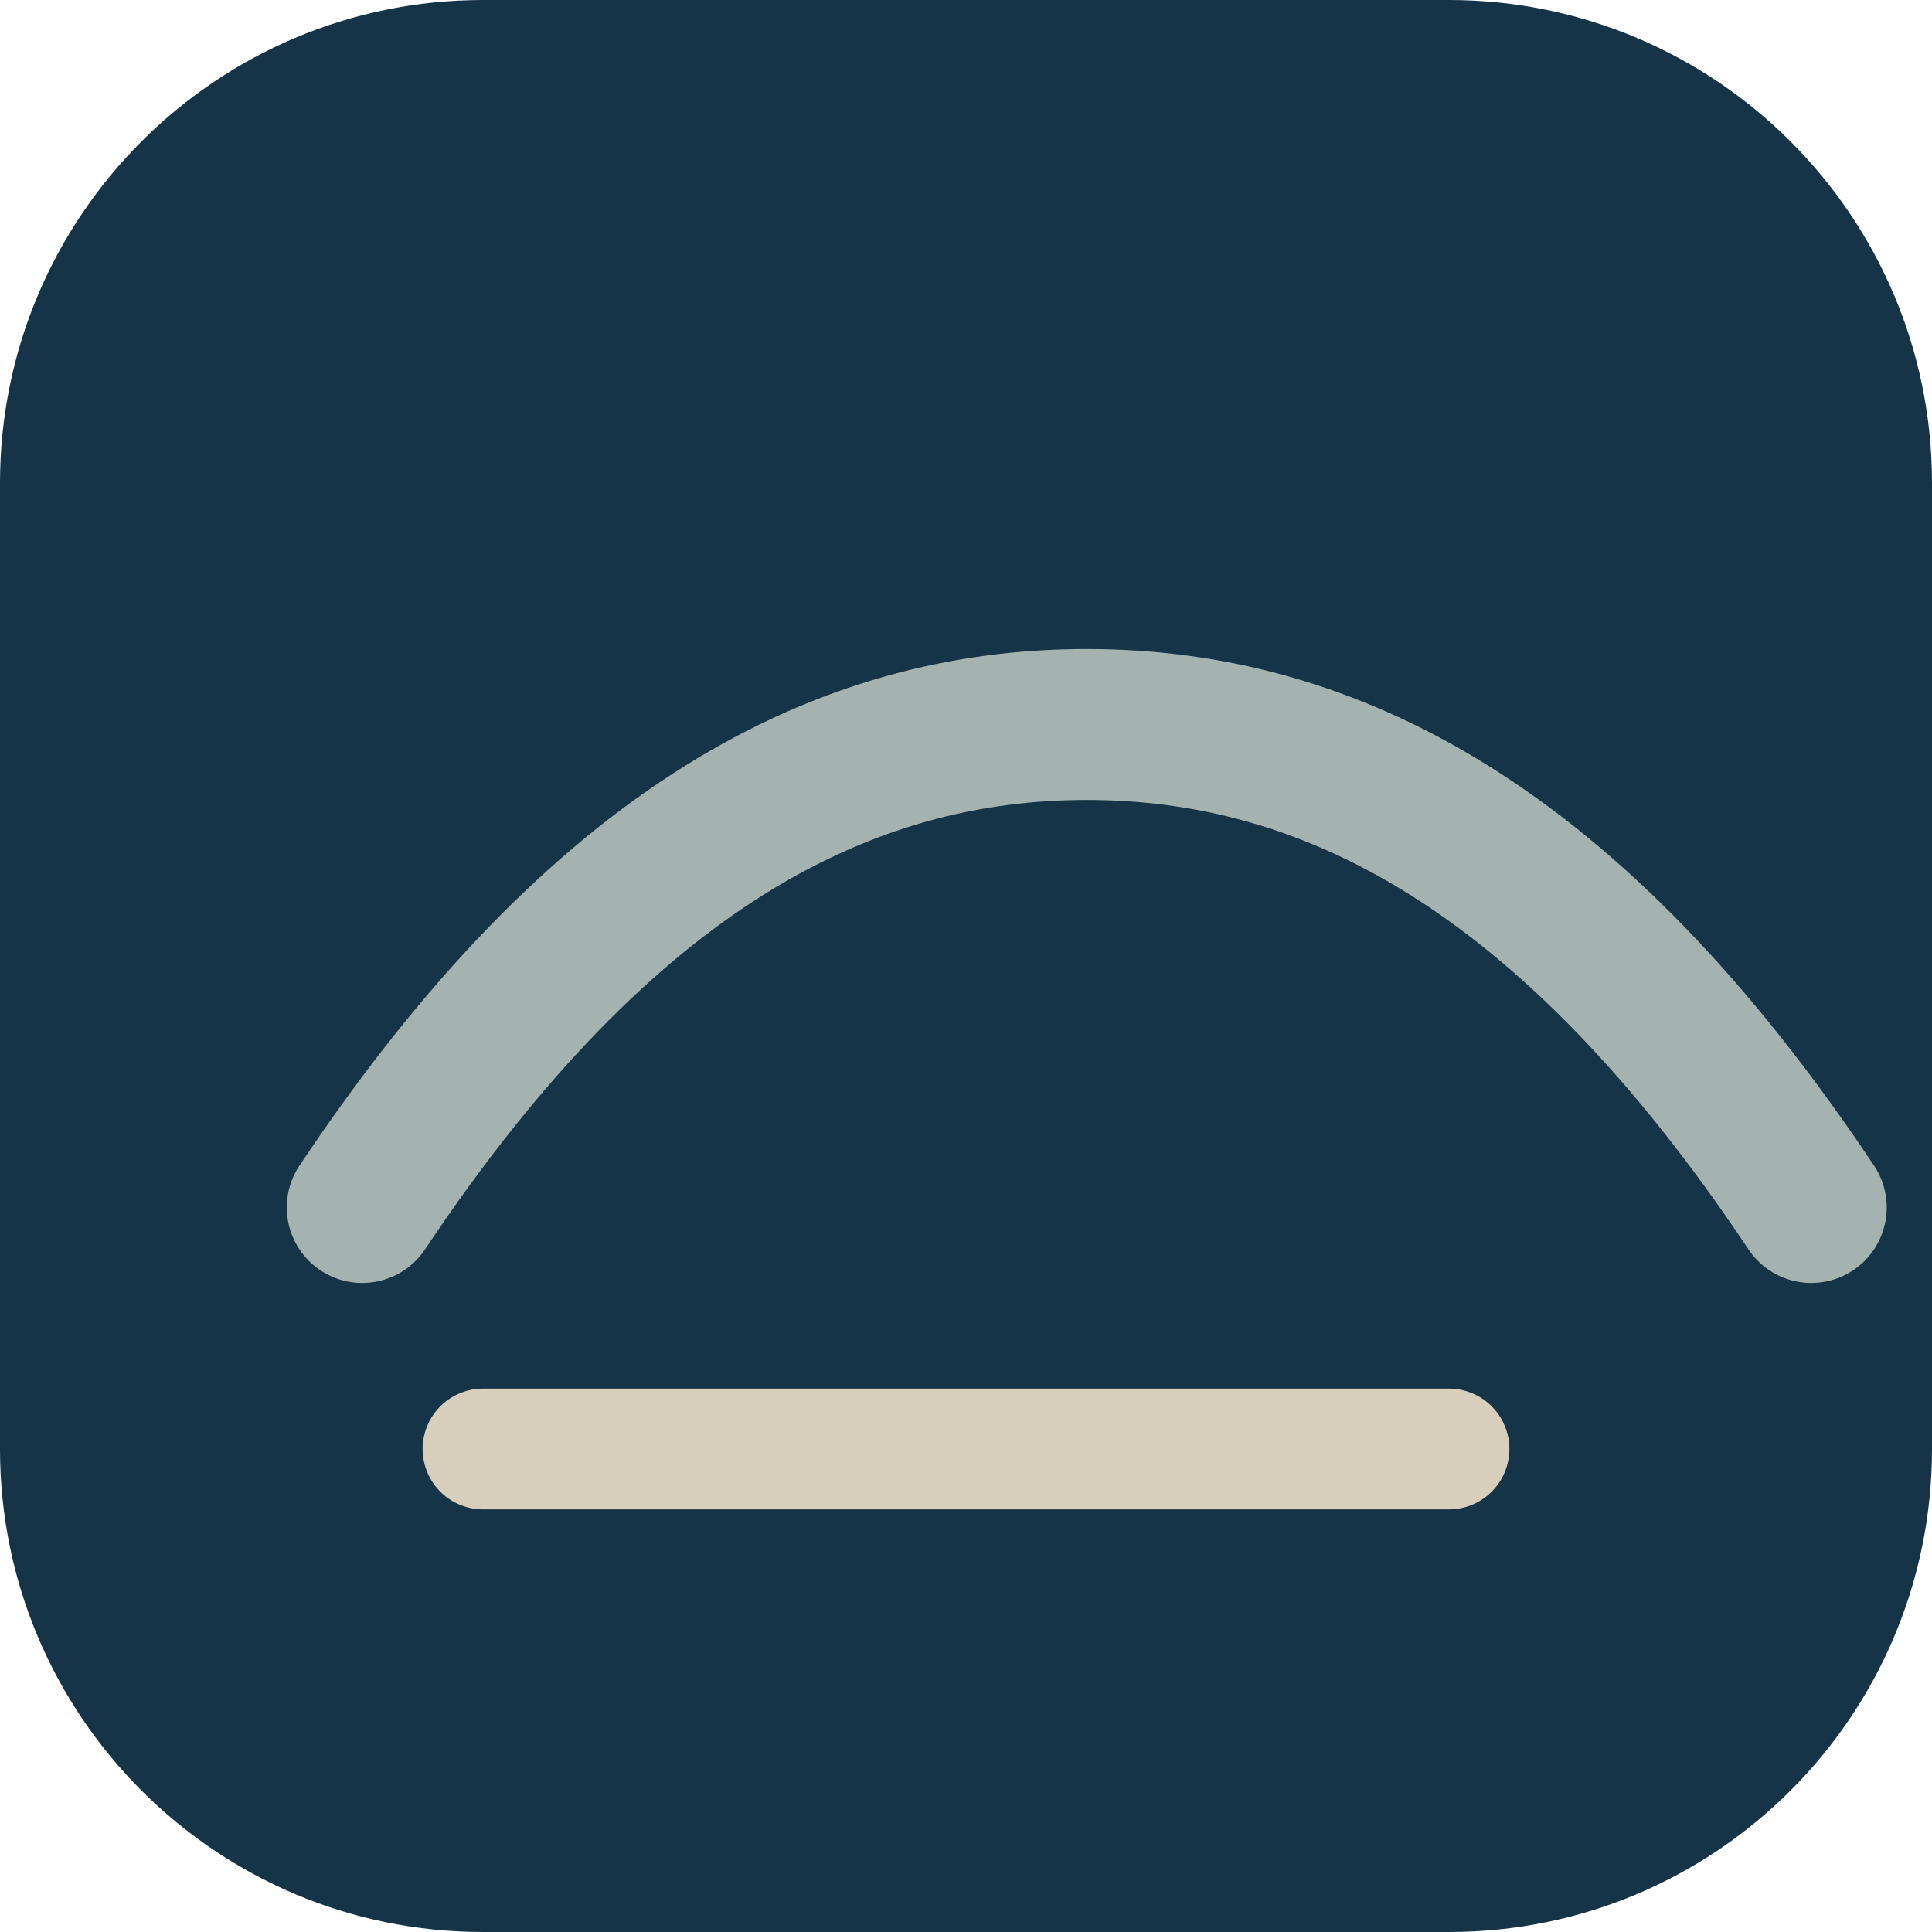
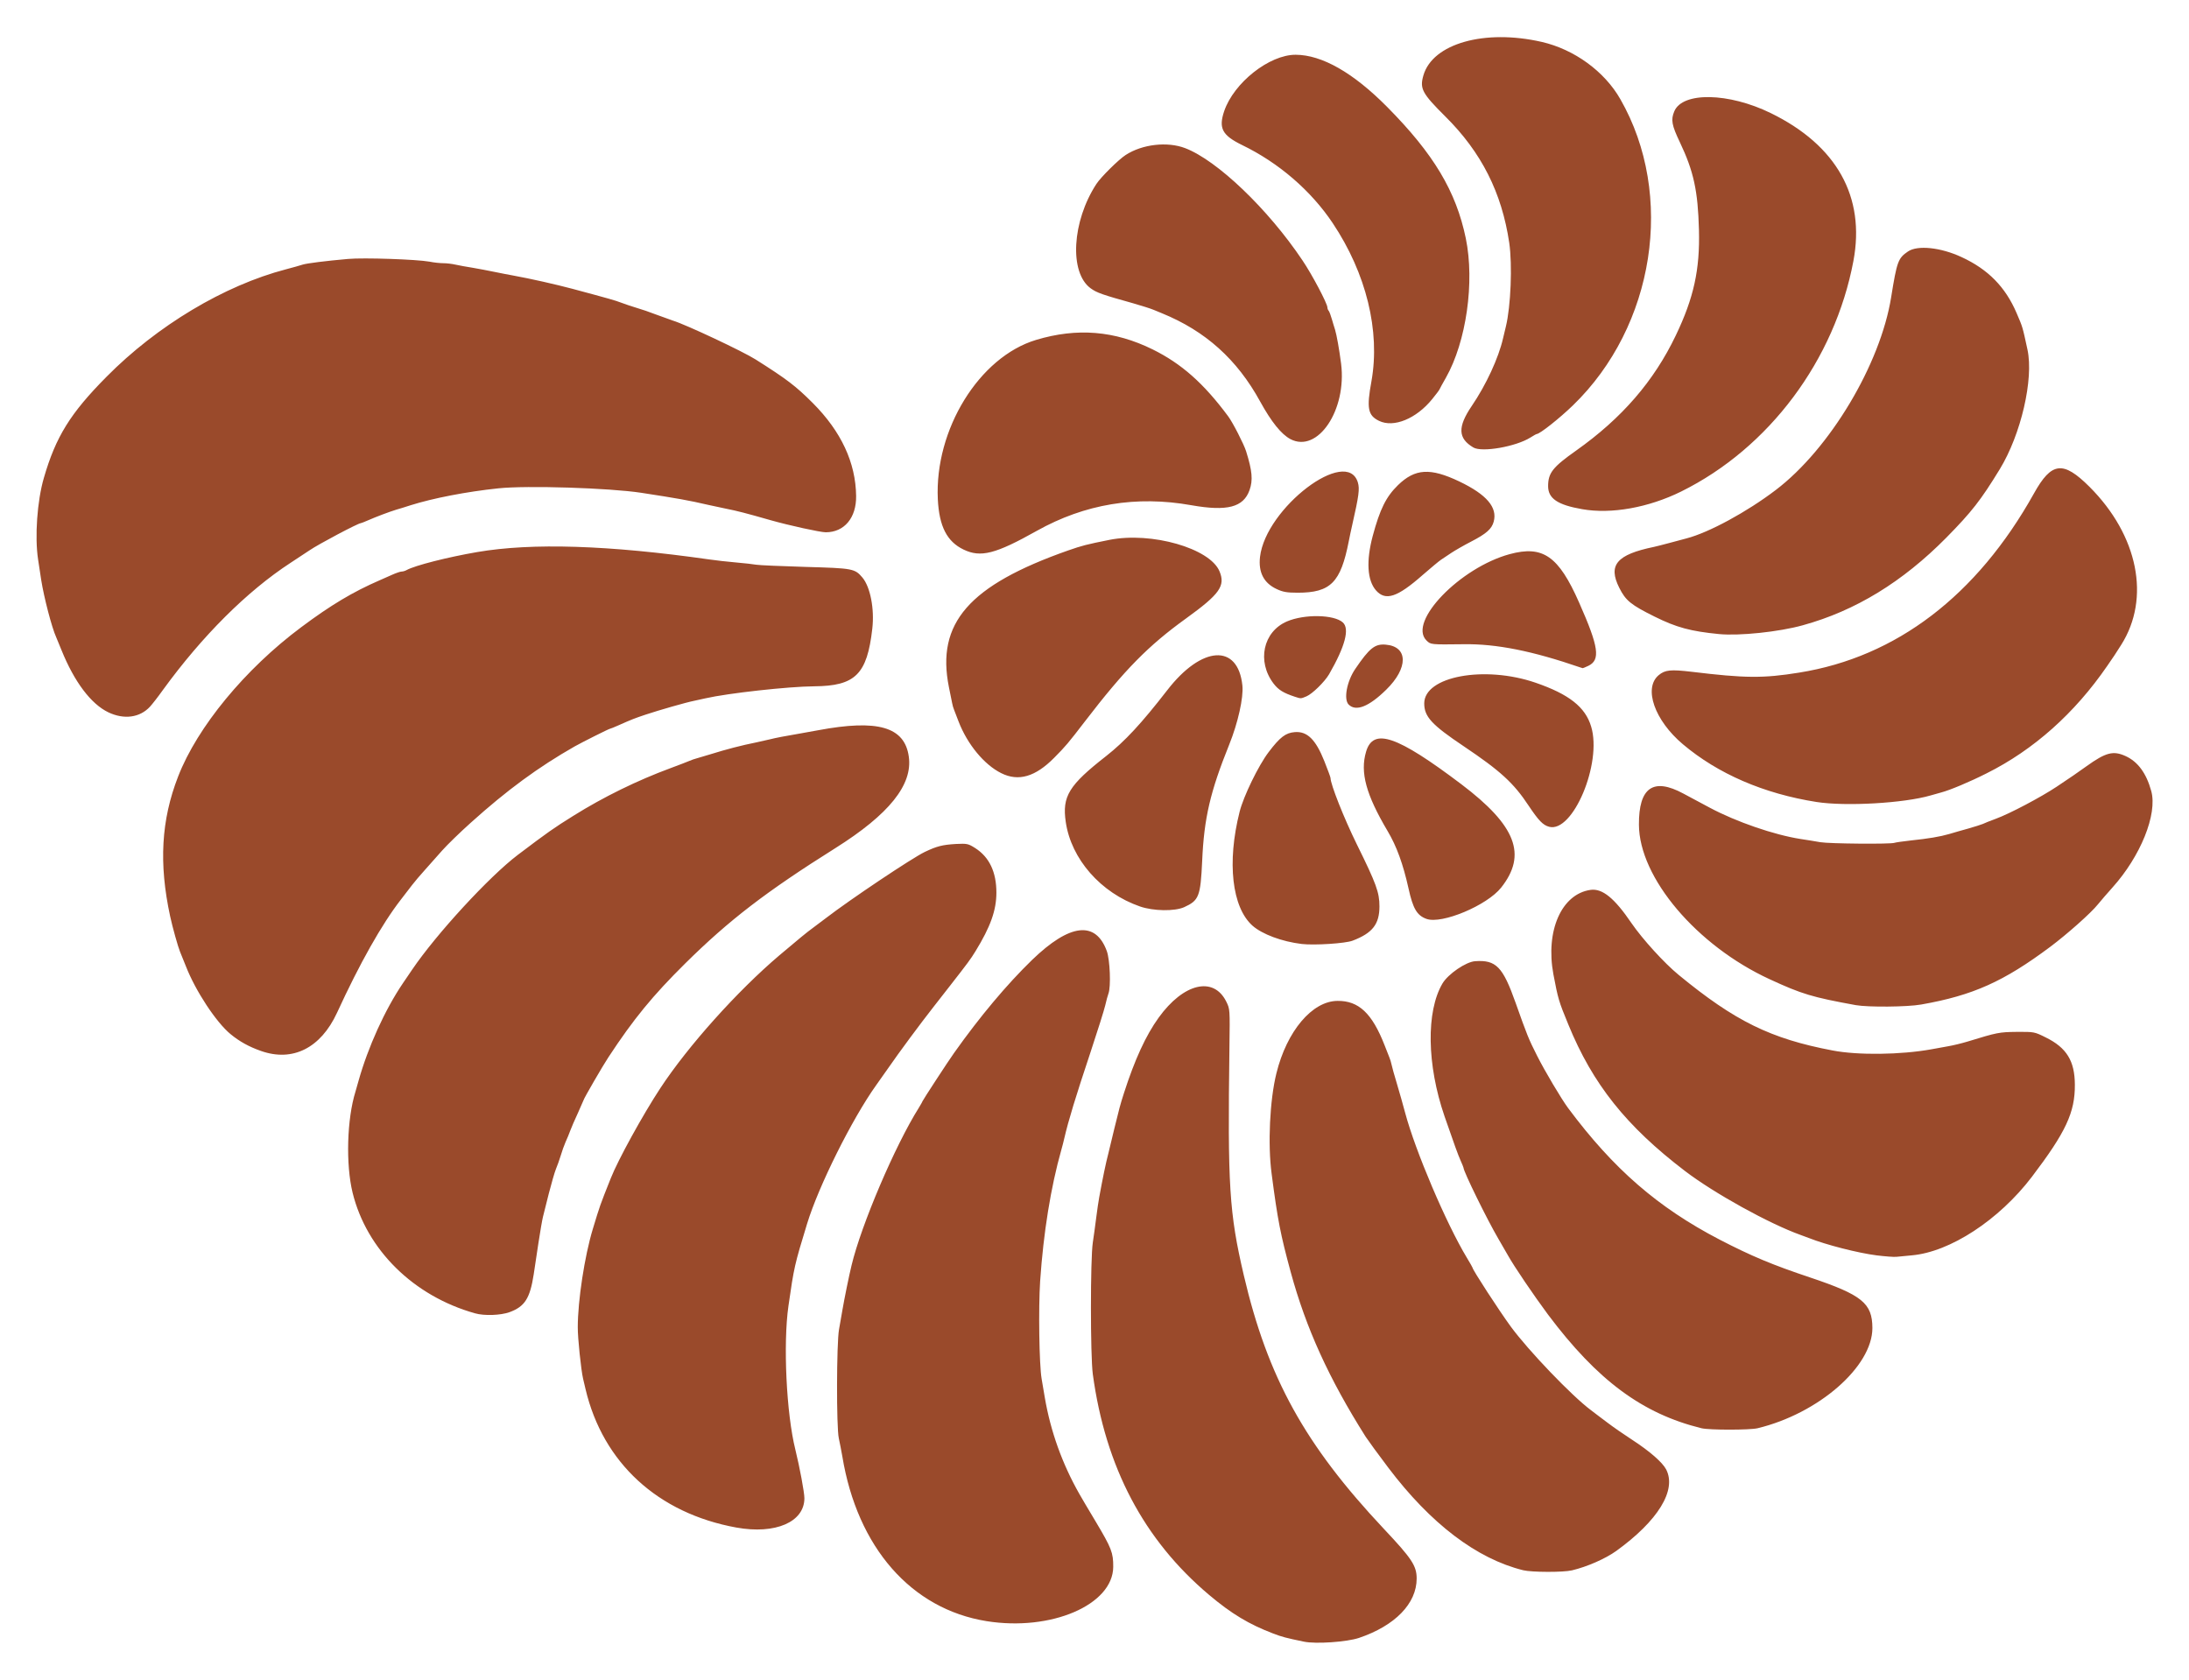
- <svg xmlns="http://www.w3.org/2000/svg" viewBox="0 0 32 32" fill="none">
-   <rect width="32" height="32" rx="8" fill="#153448" />
-   <path d="M6 20c4-6 8-8 12-8s8 2 12 8" stroke="#A4B2B0" stroke-width="2.5" stroke-linecap="round" />
-   <path d="M8 24h16" stroke="#D8CEBC" stroke-width="2" stroke-linecap="round" />
+ <svg xmlns="http://www.w3.org/2000/svg" viewBox="156.56 3.00 59.94 46.00" role="img" aria-label="Saladita Rentals">
+   <g transform="translate(157.56 4.00) scale(0.28387)">
+     <path fill="#9A4A2B" fill-rule="evenodd" d="M122.26 154.86C120.52 154.50 120.14 154.40 119.28 154.07C116.95 153.18 115.27 152.17 113.11 150.35C106.81 145.04 103.11 138.02 101.89 129.05C101.65 127.26 101.65 117.92 101.89 116.36C101.98 115.76 102.13 114.68 102.22 113.95C102.31 113.23 102.44 112.35 102.51 111.98C102.84 110.17 103.15 108.66 103.39 107.76C103.46 107.48 103.72 106.39 103.97 105.35C104.44 103.43 104.52 103.10 104.90 101.92C105.93 98.72 107.00 96.38 108.24 94.66C110.64 91.33 113.53 90.64 114.76 93.10C115.12 93.83 115.12 93.83 115.07 97.48C114.89 110.89 115.05 113.49 116.45 119.49C118.76 129.37 122.33 135.85 129.96 143.97C132.67 146.85 133.13 147.54 133.13 148.77C133.13 151.18 131.05 153.32 127.56 154.50C126.39 154.89 123.41 155.10 122.26 154.86ZM91.64 152.88C84.38 151.71 79.18 145.78 77.73 136.99C77.63 136.43 77.48 135.64 77.39 135.24C77.15 134.19 77.17 126.06 77.41 124.74C77.51 124.18 77.66 123.33 77.74 122.85C77.91 121.85 78.38 119.52 78.62 118.55C79.56 114.63 82.82 106.99 85.11 103.35C85.29 103.05 85.45 102.78 85.45 102.74C85.45 102.68 87.95 98.84 88.51 98.06C90.99 94.56 93.59 91.46 96.03 89.09C99.66 85.58 102.16 85.28 103.24 88.23C103.55 89.08 103.65 91.67 103.40 92.33C103.33 92.51 103.19 93.03 103.09 93.47C102.99 93.91 102.35 95.94 101.67 97.99C100.23 102.31 99.54 104.57 99.14 106.30C99.08 106.58 98.95 107.07 98.86 107.39C97.83 111.03 97.13 115.40 96.81 120.08C96.64 122.71 96.72 128.12 96.95 129.48C97.03 129.92 97.17 130.74 97.26 131.31C97.82 134.57 98.93 137.68 100.60 140.62C100.77 140.93 101.49 142.14 102.19 143.31C103.69 145.83 103.87 146.28 103.86 147.64C103.84 151.31 97.86 153.88 91.64 152.88ZM143.41 147.97C138.92 146.86 134.48 143.48 130.39 138.07C129.50 136.90 128.39 135.37 128.21 135.09C124.66 129.47 122.46 124.63 120.98 119.20C120.00 115.60 119.72 114.18 119.14 109.72C118.76 106.88 118.96 102.61 119.60 100.03C120.60 95.96 123.05 93.05 125.50 93.04C127.54 93.02 128.83 94.23 130.04 97.33C130.23 97.81 130.43 98.34 130.50 98.50C130.57 98.66 130.66 98.95 130.70 99.15C130.74 99.35 130.97 100.21 131.23 101.05C131.48 101.89 131.84 103.15 132.02 103.84C133.01 107.54 135.97 114.49 137.96 117.80C138.27 118.31 138.52 118.75 138.52 118.78C138.52 118.98 141.07 122.90 142.20 124.45C143.90 126.77 148.10 131.16 149.96 132.54C150.22 132.75 150.93 133.27 151.52 133.72C152.11 134.17 153.18 134.91 153.91 135.38C155.63 136.50 156.84 137.56 157.20 138.25C158.22 140.25 156.42 143.19 152.38 146.11C151.33 146.86 149.58 147.63 148.11 147.98C147.28 148.18 144.23 148.17 143.41 147.97ZM67.51 143.85C59.95 142.48 54.64 137.61 52.96 130.50C52.87 130.14 52.76 129.68 52.72 129.48C52.53 128.67 52.20 125.55 52.21 124.52C52.21 121.96 52.87 117.65 53.66 115.05C54.37 112.71 54.32 112.85 55.39 110.16C56.09 108.38 58.49 104.02 60.18 101.45C62.85 97.39 67.60 92.09 71.65 88.65C73.57 87.03 74.28 86.44 74.94 85.96C75.27 85.72 75.79 85.32 76.11 85.08C78.50 83.24 84.44 79.27 85.68 78.67C86.86 78.11 87.38 77.98 88.70 77.90C89.77 77.85 89.87 77.87 90.55 78.30C91.91 79.17 92.59 80.61 92.59 82.59C92.59 84.30 92.02 85.89 90.58 88.24C90.08 89.05 89.88 89.32 88.07 91.64C87.47 92.41 86.78 93.29 86.54 93.60C85.26 95.23 83.18 98.04 82.16 99.52C81.77 100.08 81.24 100.83 80.98 101.19C78.67 104.43 75.44 110.90 74.33 114.54C73.12 118.50 73.07 118.71 72.53 122.48C72.01 126.12 72.33 132.86 73.20 136.34C73.62 138.05 74.07 140.46 74.07 141.02C74.07 143.32 71.27 144.53 67.51 143.85ZM160.61 134.27C154.90 132.87 150.56 129.65 145.79 123.29C144.44 121.47 142.53 118.66 141.94 117.60C141.85 117.44 141.43 116.72 141.01 115.99C139.93 114.15 137.65 109.50 137.65 109.14C137.65 109.10 137.52 108.79 137.37 108.45C137.13 107.92 136.76 106.89 135.82 104.18C134.11 99.21 134.03 94.06 135.62 91.36C136.16 90.45 137.88 89.27 138.77 89.21C140.79 89.07 141.44 89.74 142.68 93.24C143.78 96.34 143.92 96.70 144.75 98.34C145.50 99.83 147.10 102.52 147.74 103.38C152.11 109.25 156.39 112.97 162.35 116.07C165.42 117.66 167.45 118.51 171.10 119.73C176.10 121.41 177.08 122.21 177.09 124.60C177.09 128.32 171.90 132.85 166.01 134.27C165.24 134.45 161.36 134.45 160.61 134.27ZM42.29 123.18C36.36 121.51 31.85 117.06 30.49 111.55C29.82 108.81 29.94 104.43 30.77 101.78C30.83 101.58 30.96 101.12 31.06 100.76C31.98 97.49 33.61 93.89 35.34 91.34C35.51 91.09 35.91 90.50 36.23 90.03C38.57 86.58 43.67 81.04 46.43 78.95C49.31 76.77 49.91 76.35 51.79 75.18C54.70 73.36 57.95 71.77 61.17 70.58C62.26 70.17 62.53 70.07 62.99 69.88C63.19 69.79 63.49 69.69 63.65 69.65C63.81 69.61 64.40 69.43 64.96 69.26C66.60 68.75 67.99 68.39 69.48 68.09C69.88 68.00 70.44 67.88 70.72 67.81C71.26 67.67 72.25 67.48 73.78 67.22C74.30 67.13 75.02 67.00 75.39 66.93C81.15 65.85 83.74 66.60 84.14 69.47C84.53 72.19 82.24 75.04 77.06 78.30C70.36 82.51 66.80 85.25 62.57 89.43C59.44 92.53 57.60 94.77 55.17 98.47C54.63 99.28 52.78 102.48 52.78 102.59C52.78 102.61 52.53 103.17 52.23 103.84C51.92 104.51 51.58 105.29 51.48 105.57C51.38 105.85 51.18 106.34 51.03 106.66C50.89 106.98 50.68 107.57 50.56 107.98C50.44 108.38 50.23 108.96 50.10 109.27C49.97 109.59 49.67 110.64 49.42 111.61C49.18 112.58 48.92 113.60 48.85 113.88C48.78 114.16 48.58 115.31 48.41 116.43C48.24 117.56 48.04 118.90 47.96 119.42C47.60 121.74 47.10 122.53 45.63 123.07C44.77 123.38 43.19 123.44 42.29 123.18ZM177.49 117.59C175.69 117.36 172.61 116.57 170.97 115.92C170.81 115.86 170.45 115.72 170.16 115.62C167.14 114.54 161.81 111.59 159.01 109.45C153.35 105.13 150.11 101.07 147.76 95.32C146.83 93.07 146.77 92.84 146.32 90.48C145.54 86.28 147.10 82.73 149.90 82.33C151.04 82.17 152.21 83.12 153.86 85.55C154.92 87.09 157.01 89.39 158.40 90.53C163.82 94.99 167.28 96.69 173.23 97.82C175.70 98.30 179.85 98.24 182.78 97.71C183.18 97.63 183.90 97.51 184.38 97.42C184.86 97.34 185.72 97.13 186.28 96.96C189.15 96.08 189.32 96.05 191.02 96.03C192.69 96.02 192.72 96.02 193.82 96.57C195.83 97.56 196.61 98.84 196.62 101.12C196.64 103.80 195.75 105.70 192.47 110.02C189.30 114.18 184.58 117.27 180.88 117.59C180.32 117.64 179.66 117.71 179.42 117.73C179.18 117.76 178.31 117.69 177.49 117.59ZM21.65 97.87C20.48 97.46 19.57 96.95 18.72 96.25C17.33 95.11 15.33 92.07 14.41 89.70C14.17 89.09 13.91 88.45 13.84 88.29C13.65 87.83 13.12 85.95 12.89 84.88C11.79 79.79 12.02 75.60 13.66 71.39C15.51 66.62 20.11 61.03 25.53 56.99C28.38 54.86 30.50 53.59 33.10 52.46C33.38 52.34 33.92 52.10 34.30 51.93C34.68 51.76 35.09 51.62 35.21 51.62C35.34 51.62 35.55 51.56 35.69 51.48C36.50 51.03 39.66 50.23 42.50 49.74C47.80 48.83 55.21 49.07 64.89 50.45C65.49 50.54 66.65 50.67 67.46 50.74C68.27 50.81 69.16 50.91 69.43 50.96C69.70 51.01 71.82 51.10 74.15 51.17C78.76 51.30 78.93 51.33 79.67 52.20C80.43 53.11 80.84 55.23 80.62 57.13C80.12 61.54 78.98 62.66 75.01 62.69C72.51 62.71 66.72 63.35 64.52 63.85C64.20 63.92 63.71 64.03 63.43 64.09C62.70 64.23 60.05 64.99 58.76 65.42C57.69 65.78 57.47 65.86 56.10 66.47C55.72 66.64 55.37 66.78 55.33 66.78C55.23 66.78 52.64 68.08 51.91 68.49C48.40 70.49 45.40 72.69 41.89 75.85C40.84 76.79 39.60 78.00 39.13 78.53C38.66 79.07 37.91 79.91 37.47 80.40C37.02 80.89 36.47 81.55 36.23 81.86C35.99 82.17 35.51 82.80 35.16 83.25C33.31 85.63 31.18 89.41 28.98 94.20C27.41 97.59 24.71 98.95 21.65 97.87ZM175.49 93.45C171.27 92.68 170.30 92.39 167.18 90.95C160.13 87.70 154.59 81.15 154.57 76.04C154.55 72.45 155.95 71.47 158.86 73.04C159.59 73.43 160.73 74.04 161.42 74.41C163.95 75.76 167.60 77.02 170.16 77.42C170.77 77.51 171.62 77.65 172.07 77.73C172.93 77.88 178.87 77.93 179.22 77.79C179.33 77.75 180.01 77.65 180.74 77.57C182.54 77.38 183.60 77.20 184.50 76.94C184.91 76.81 185.75 76.58 186.35 76.41C186.95 76.24 187.57 76.04 187.74 75.97C187.90 75.89 188.45 75.67 188.97 75.48C190.32 74.99 193.34 73.39 194.86 72.38C196.49 71.29 196.59 71.22 197.73 70.41C199.61 69.06 200.32 68.88 201.51 69.42C202.70 69.96 203.52 71.08 203.99 72.80C204.60 75.03 202.96 79.09 200.24 82.11C199.78 82.62 199.15 83.35 198.84 83.73C198.20 84.54 195.88 86.60 194.25 87.82C189.75 91.18 186.79 92.51 181.80 93.39C180.46 93.63 176.68 93.66 175.49 93.45ZM122.05 87.55C120.13 87.32 118.23 86.61 117.29 85.78C115.31 84.01 114.82 79.67 116.05 74.80C116.42 73.31 117.87 70.33 118.85 69.04C119.95 67.59 120.49 67.18 121.37 67.11C122.57 67.01 123.39 67.82 124.22 69.90C124.55 70.73 124.82 71.46 124.82 71.53C124.82 72.14 126.12 75.42 127.36 77.94C129.23 81.73 129.54 82.57 129.54 83.92C129.54 85.64 128.87 86.50 126.95 87.23C126.25 87.50 123.27 87.69 122.05 87.55ZM134.08 85.13C133.16 84.80 132.77 84.14 132.34 82.17C131.82 79.84 131.20 78.12 130.33 76.66C128.24 73.13 127.66 70.99 128.25 69.00C128.94 66.66 131.22 67.44 137.43 72.13C142.72 76.13 143.80 78.93 141.28 82.11C139.92 83.83 135.56 85.66 134.08 85.13ZM106.44 83.93C102.66 82.62 99.80 79.36 99.28 75.77C98.92 73.30 99.58 72.23 103.19 69.41C104.99 67.99 106.57 66.29 109.06 63.08C112.39 58.76 115.90 58.54 116.32 62.62C116.44 63.77 115.89 66.23 115.05 68.31C113.22 72.85 112.62 75.40 112.44 79.54C112.28 82.97 112.13 83.35 110.70 84.00C109.78 84.41 107.73 84.38 106.44 83.93ZM145.90 76.24C145.31 76.08 144.89 75.64 143.94 74.22C142.49 72.02 141.21 70.85 137.65 68.46C134.58 66.40 133.86 65.62 133.86 64.34C133.86 61.73 139.66 60.65 144.59 62.34C147.82 63.45 149.40 64.69 149.96 66.57C151.04 70.10 148.19 76.87 145.90 76.24ZM171.70 73.85C166.62 73.05 162.20 71.14 158.81 68.28C156.08 65.98 154.99 62.87 156.47 61.62C157.09 61.10 157.62 61.05 159.67 61.29C164.78 61.91 166.56 61.93 170.02 61.37C179.40 59.87 187.17 53.94 192.67 44.09C194.37 41.03 195.48 40.90 198.03 43.44C202.73 48.14 203.94 54.19 201.09 58.69C200.48 59.65 200.45 59.70 199.73 60.74C196.60 65.29 192.65 68.82 188.10 71.09C186.48 71.91 184.57 72.71 183.73 72.93C183.44 73.01 182.99 73.14 182.70 73.22C180.13 73.97 174.50 74.29 171.70 73.85ZM93.06 71.07C91.42 70.26 89.79 68.29 88.94 66.08C88.77 65.62 88.57 65.12 88.51 64.96C88.44 64.80 88.35 64.50 88.32 64.30C88.28 64.10 88.14 63.41 88.01 62.77C86.77 56.59 89.94 52.95 99.52 49.58C100.87 49.11 101.26 49.01 103.50 48.56C107.55 47.76 113.18 49.37 114.11 51.59C114.70 53.00 114.14 53.79 110.89 56.14C107.24 58.77 104.95 61.10 101.15 66.05C99.50 68.20 99.27 68.47 98.16 69.59C96.35 71.42 94.72 71.90 93.06 71.07ZM6.93 65.20C5.26 64.40 3.65 62.27 2.41 59.20C2.20 58.68 1.97 58.12 1.90 57.96C1.47 57.02 0.72 54.12 0.45 52.42C0.37 51.86 0.23 50.97 0.15 50.44C-0.18 48.28 0.06 44.80 0.71 42.58C1.86 38.61 3.26 36.35 6.75 32.83C11.62 27.90 18.12 24.01 24.06 22.46C24.74 22.28 25.46 22.08 25.66 22.01C26.06 21.88 27.89 21.65 30.04 21.46C31.58 21.32 36.67 21.50 37.90 21.72C38.33 21.81 38.94 21.87 39.25 21.87C39.55 21.87 40.08 21.93 40.42 22.01C40.77 22.09 41.51 22.22 42.07 22.31C42.63 22.41 43.58 22.58 44.18 22.71C44.78 22.83 45.57 22.99 45.93 23.05C47.65 23.36 50.11 23.92 51.69 24.34C51.93 24.41 52.92 24.67 53.88 24.93C54.84 25.19 55.76 25.45 55.92 25.51C56.64 25.78 57.71 26.14 58.11 26.25C58.35 26.31 59.10 26.57 59.78 26.83C60.47 27.08 61.19 27.34 61.39 27.41C62.64 27.79 68.14 30.38 69.37 31.16C72.36 33.05 73.23 33.71 74.88 35.36C77.62 38.11 79.02 41.11 79.06 44.33C79.09 46.43 77.92 47.83 76.13 47.83C75.60 47.83 72.60 47.17 70.83 46.67C68.38 45.97 67.60 45.77 66.49 45.55C65.89 45.42 65.13 45.26 64.81 45.19C62.92 44.75 61.84 44.56 58.33 44.02C55.24 43.55 47.28 43.30 44.55 43.59C41.49 43.91 38.25 44.54 36.09 45.22C35.61 45.38 34.98 45.57 34.70 45.65C34.01 45.86 32.72 46.35 31.97 46.68C31.63 46.83 31.32 46.95 31.28 46.95C31.03 46.95 27.19 48.98 26.32 49.58C26.00 49.80 25.18 50.34 24.50 50.78C20.30 53.52 15.98 57.83 12.18 63.06C11.72 63.71 11.16 64.42 10.95 64.65C9.97 65.72 8.44 65.92 6.93 65.20ZM126.57 64.45C126.07 63.95 126.39 62.21 127.21 61.01C128.57 59.01 129.10 58.58 130.14 58.67C132.32 58.85 132.34 60.92 130.19 63.02C128.52 64.66 127.27 65.15 126.57 64.45ZM121.39 63.70C120.27 63.33 119.80 63.04 119.33 62.43C117.70 60.29 118.31 57.42 120.62 56.43C122.30 55.71 125.16 55.76 126.01 56.53C126.68 57.14 126.23 58.84 124.68 61.53C124.25 62.26 123.07 63.42 122.50 63.66C121.94 63.89 121.98 63.89 121.39 63.70ZM148.95 60.88C144.30 59.28 140.82 58.58 137.65 58.63C134.46 58.67 134.48 58.67 134.07 58.26C132.27 56.46 137.32 51.24 142.10 49.94C145.31 49.07 146.82 50.12 148.80 54.61C150.70 58.90 150.88 60.15 149.68 60.72C149.41 60.85 149.17 60.94 149.15 60.94C149.12 60.93 149.03 60.90 148.95 60.88ZM162.29 57.65C159.54 57.38 158.19 57.01 156.09 55.97C153.79 54.83 153.29 54.42 152.67 53.18C151.57 50.99 152.43 49.98 156.02 49.24C156.22 49.20 156.91 49.02 157.55 48.85C158.19 48.68 158.92 48.48 159.16 48.42C161.32 47.86 165.00 45.86 167.77 43.75C172.98 39.79 177.86 31.63 178.90 25.15C179.46 21.68 179.57 21.39 180.52 20.74C181.44 20.11 183.67 20.34 185.69 21.28C188.25 22.46 189.92 24.16 191.00 26.68C191.59 28.06 191.56 27.94 192.05 30.21C192.66 33.05 191.43 38.38 189.38 41.74C187.54 44.75 186.67 45.86 184.22 48.35C180.00 52.62 175.46 55.40 170.38 56.80C168.09 57.44 164.26 57.84 162.29 57.65ZM129.21 53.44C128.36 52.47 128.25 50.60 128.89 48.19C129.59 45.59 130.18 44.40 131.33 43.28C132.98 41.68 134.44 41.59 137.25 42.93C139.88 44.19 140.94 45.43 140.56 46.81C140.37 47.51 139.85 47.97 138.38 48.73C137.70 49.08 136.85 49.57 136.50 49.80C136.15 50.04 135.69 50.35 135.48 50.48C135.27 50.62 134.48 51.28 133.71 51.95C131.26 54.11 130.13 54.48 129.21 53.44ZM119.63 53.31C118.38 52.73 117.85 51.69 118.02 50.20C118.58 45.47 126.41 39.52 127.46 43.03C127.64 43.64 127.56 44.29 126.92 47.10C126.80 47.62 126.65 48.34 126.58 48.70C125.80 52.68 124.83 53.66 121.65 53.66C120.61 53.66 120.23 53.59 119.63 53.31ZM89.43 49.50C87.82 48.73 87.07 47.26 86.94 44.64C86.62 37.92 90.93 30.92 96.42 29.27C100.37 28.08 104.00 28.38 107.67 30.19C110.44 31.56 112.58 33.45 114.94 36.63C115.39 37.23 116.47 39.34 116.68 40.02C117.27 41.91 117.35 42.80 117.01 43.76C116.42 45.42 114.86 45.83 111.40 45.22C106.08 44.27 101.12 45.10 96.49 47.69C92.50 49.93 91.08 50.29 89.43 49.50ZM149.09 45.60C146.73 45.19 145.81 44.57 145.81 43.38C145.81 42.10 146.26 41.54 148.51 39.95C152.92 36.83 156.02 33.25 158.13 28.83C159.86 25.22 160.46 22.49 160.36 18.66C160.26 14.87 159.85 13.00 158.51 10.18C157.73 8.54 157.64 8.03 157.98 7.22C158.77 5.32 163.22 5.40 167.29 7.39C173.65 10.50 176.42 15.46 175.26 21.65C173.46 31.22 167.13 39.70 158.64 43.90C155.50 45.45 151.90 46.10 149.09 45.60ZM138.60 39.65C137.11 38.77 137.07 37.67 138.44 35.65C139.83 33.61 141.03 31.01 141.46 29.13C141.53 28.83 141.65 28.30 141.74 27.96C142.21 26.02 142.37 22.04 142.06 19.90C141.34 15.06 139.38 11.17 135.89 7.71C133.65 5.48 133.41 5.03 133.78 3.75C134.67 0.68 139.67 -0.74 145.19 0.52C148.33 1.24 151.25 3.36 152.78 6.05C158.07 15.29 156.10 27.95 148.20 35.59C146.91 36.84 145.00 38.35 144.71 38.35C144.67 38.35 144.40 38.50 144.10 38.69C142.70 39.57 139.43 40.14 138.60 39.65ZM120.95 38.84C120.07 38.37 119.12 37.19 118.03 35.21C115.80 31.14 112.75 28.41 108.56 26.70C108.40 26.63 108.04 26.48 107.76 26.37C107.48 26.25 106.59 25.97 105.79 25.74C102.78 24.90 102.27 24.72 101.68 24.29C99.60 22.77 99.88 17.83 102.24 14.22C102.67 13.56 104.39 11.86 105.06 11.43C106.66 10.39 109.08 10.11 110.80 10.77C113.89 11.95 118.80 16.65 122.11 21.59C123.04 22.96 124.52 25.77 124.52 26.14C124.52 26.25 124.58 26.40 124.65 26.47C124.71 26.55 124.85 26.91 124.95 27.27C125.06 27.63 125.19 28.09 125.26 28.29C125.41 28.78 125.66 30.16 125.84 31.56C126.41 36.03 123.59 40.23 120.95 38.84ZM129.50 37.08C128.42 36.55 128.29 35.87 128.77 33.25C129.63 28.41 128.27 22.85 125.03 18.00C122.93 14.86 119.82 12.18 116.29 10.47C114.37 9.53 114.01 8.85 114.56 7.21C115.49 4.46 118.92 1.75 121.46 1.76C123.99 1.77 127.01 3.49 130.27 6.78C134.77 11.32 136.93 14.93 137.87 19.47C138.74 23.69 137.92 29.44 135.95 32.92C135.64 33.46 135.36 33.97 135.33 34.05C135.30 34.13 134.98 34.55 134.63 34.98C133.09 36.88 130.91 37.77 129.50 37.08Z" />
+   </g>
</svg>
